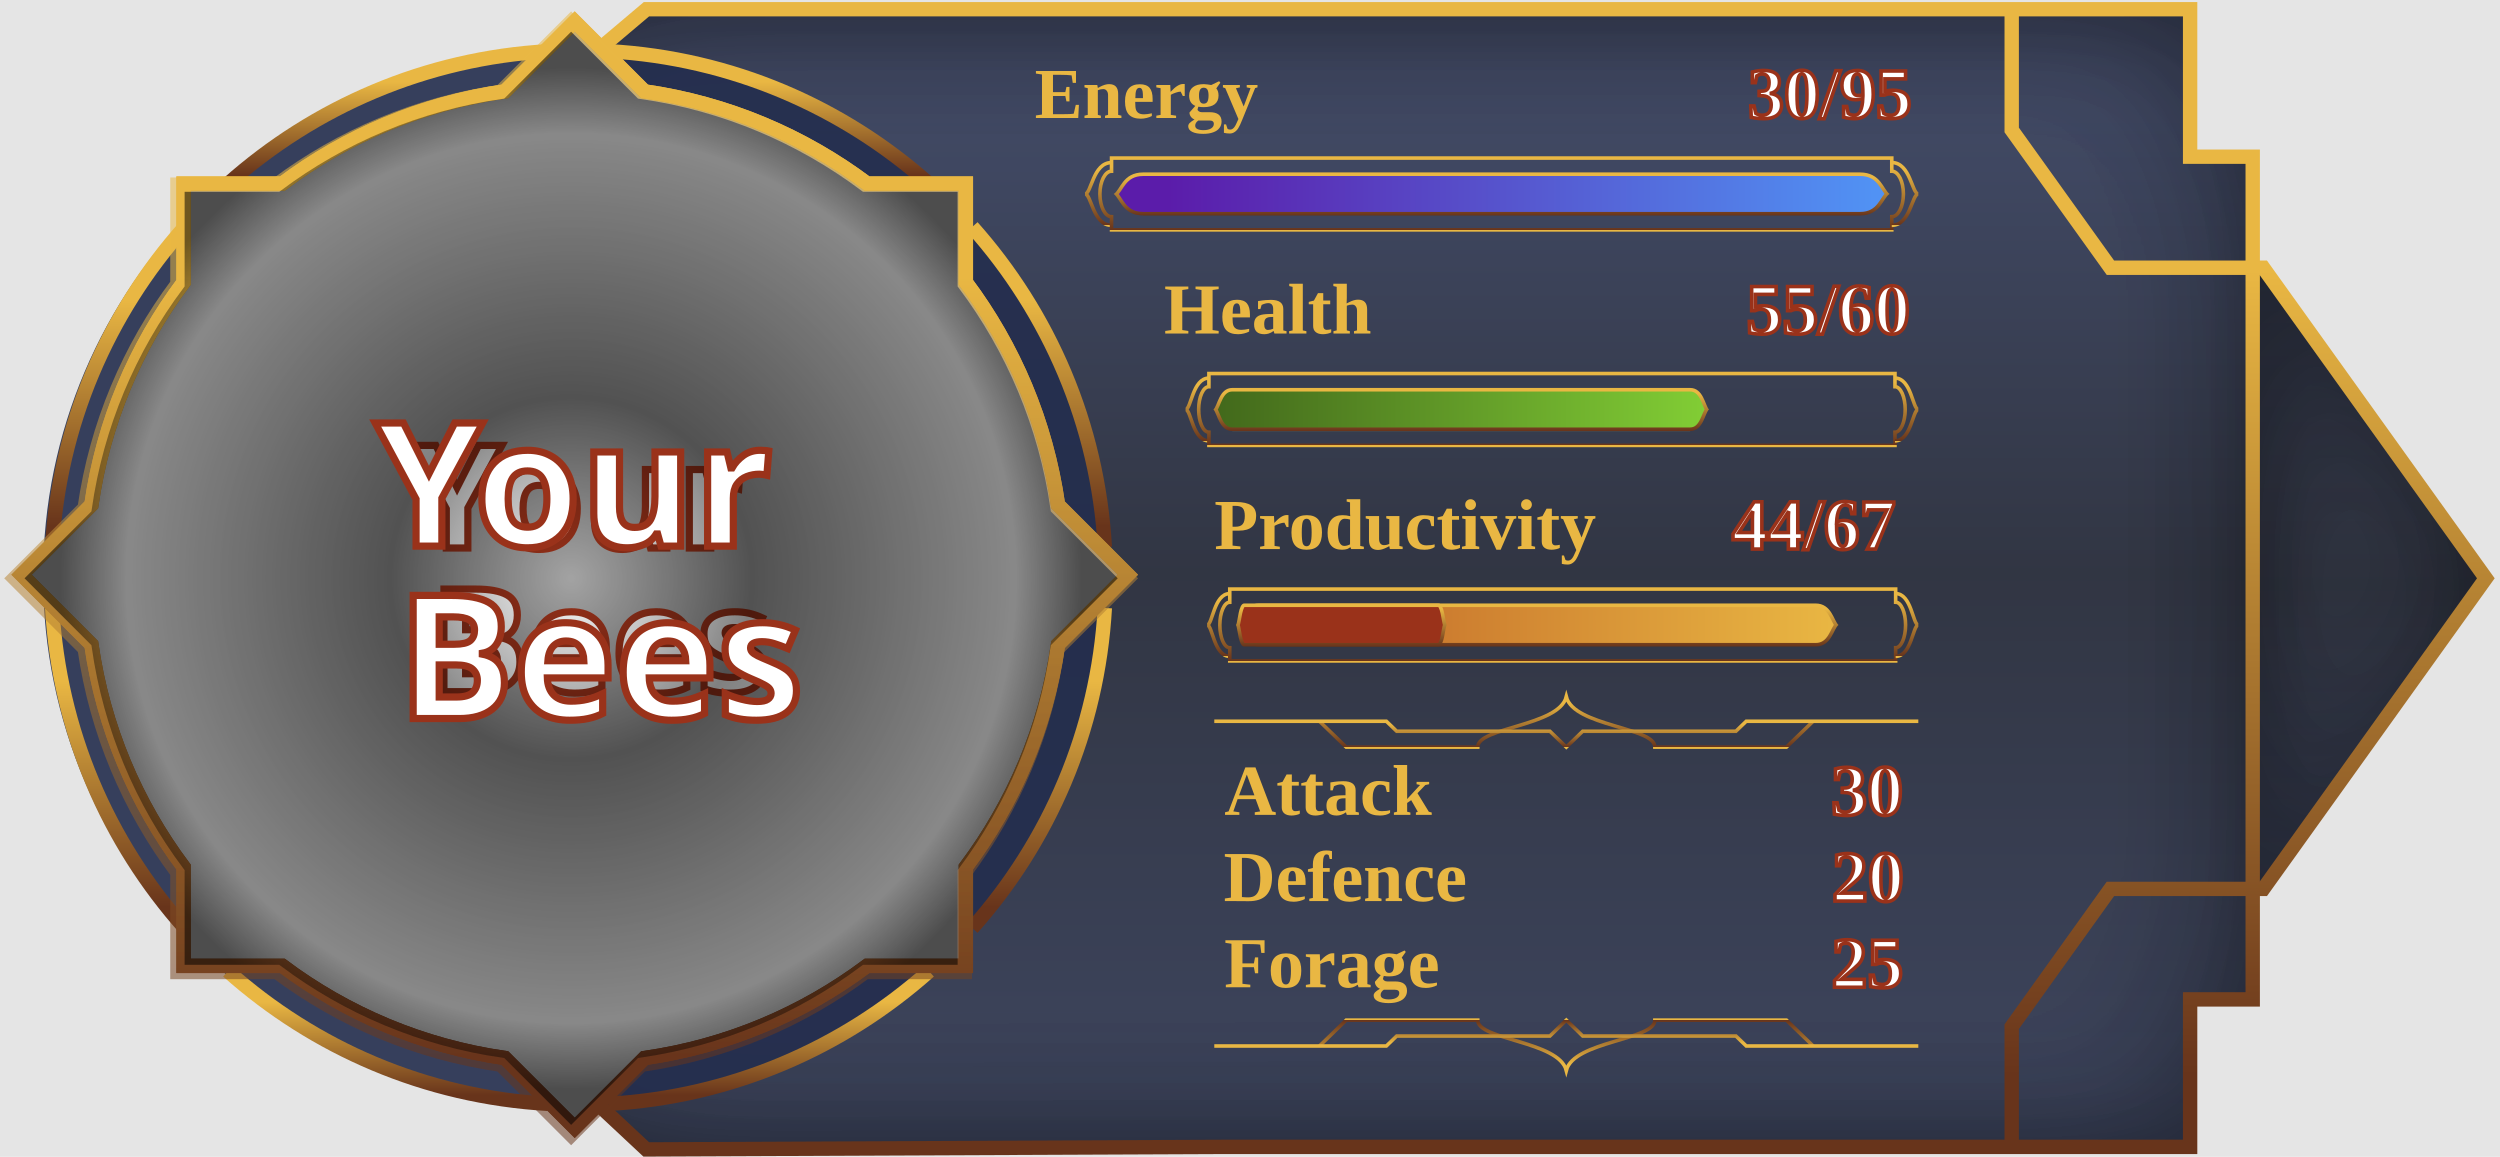
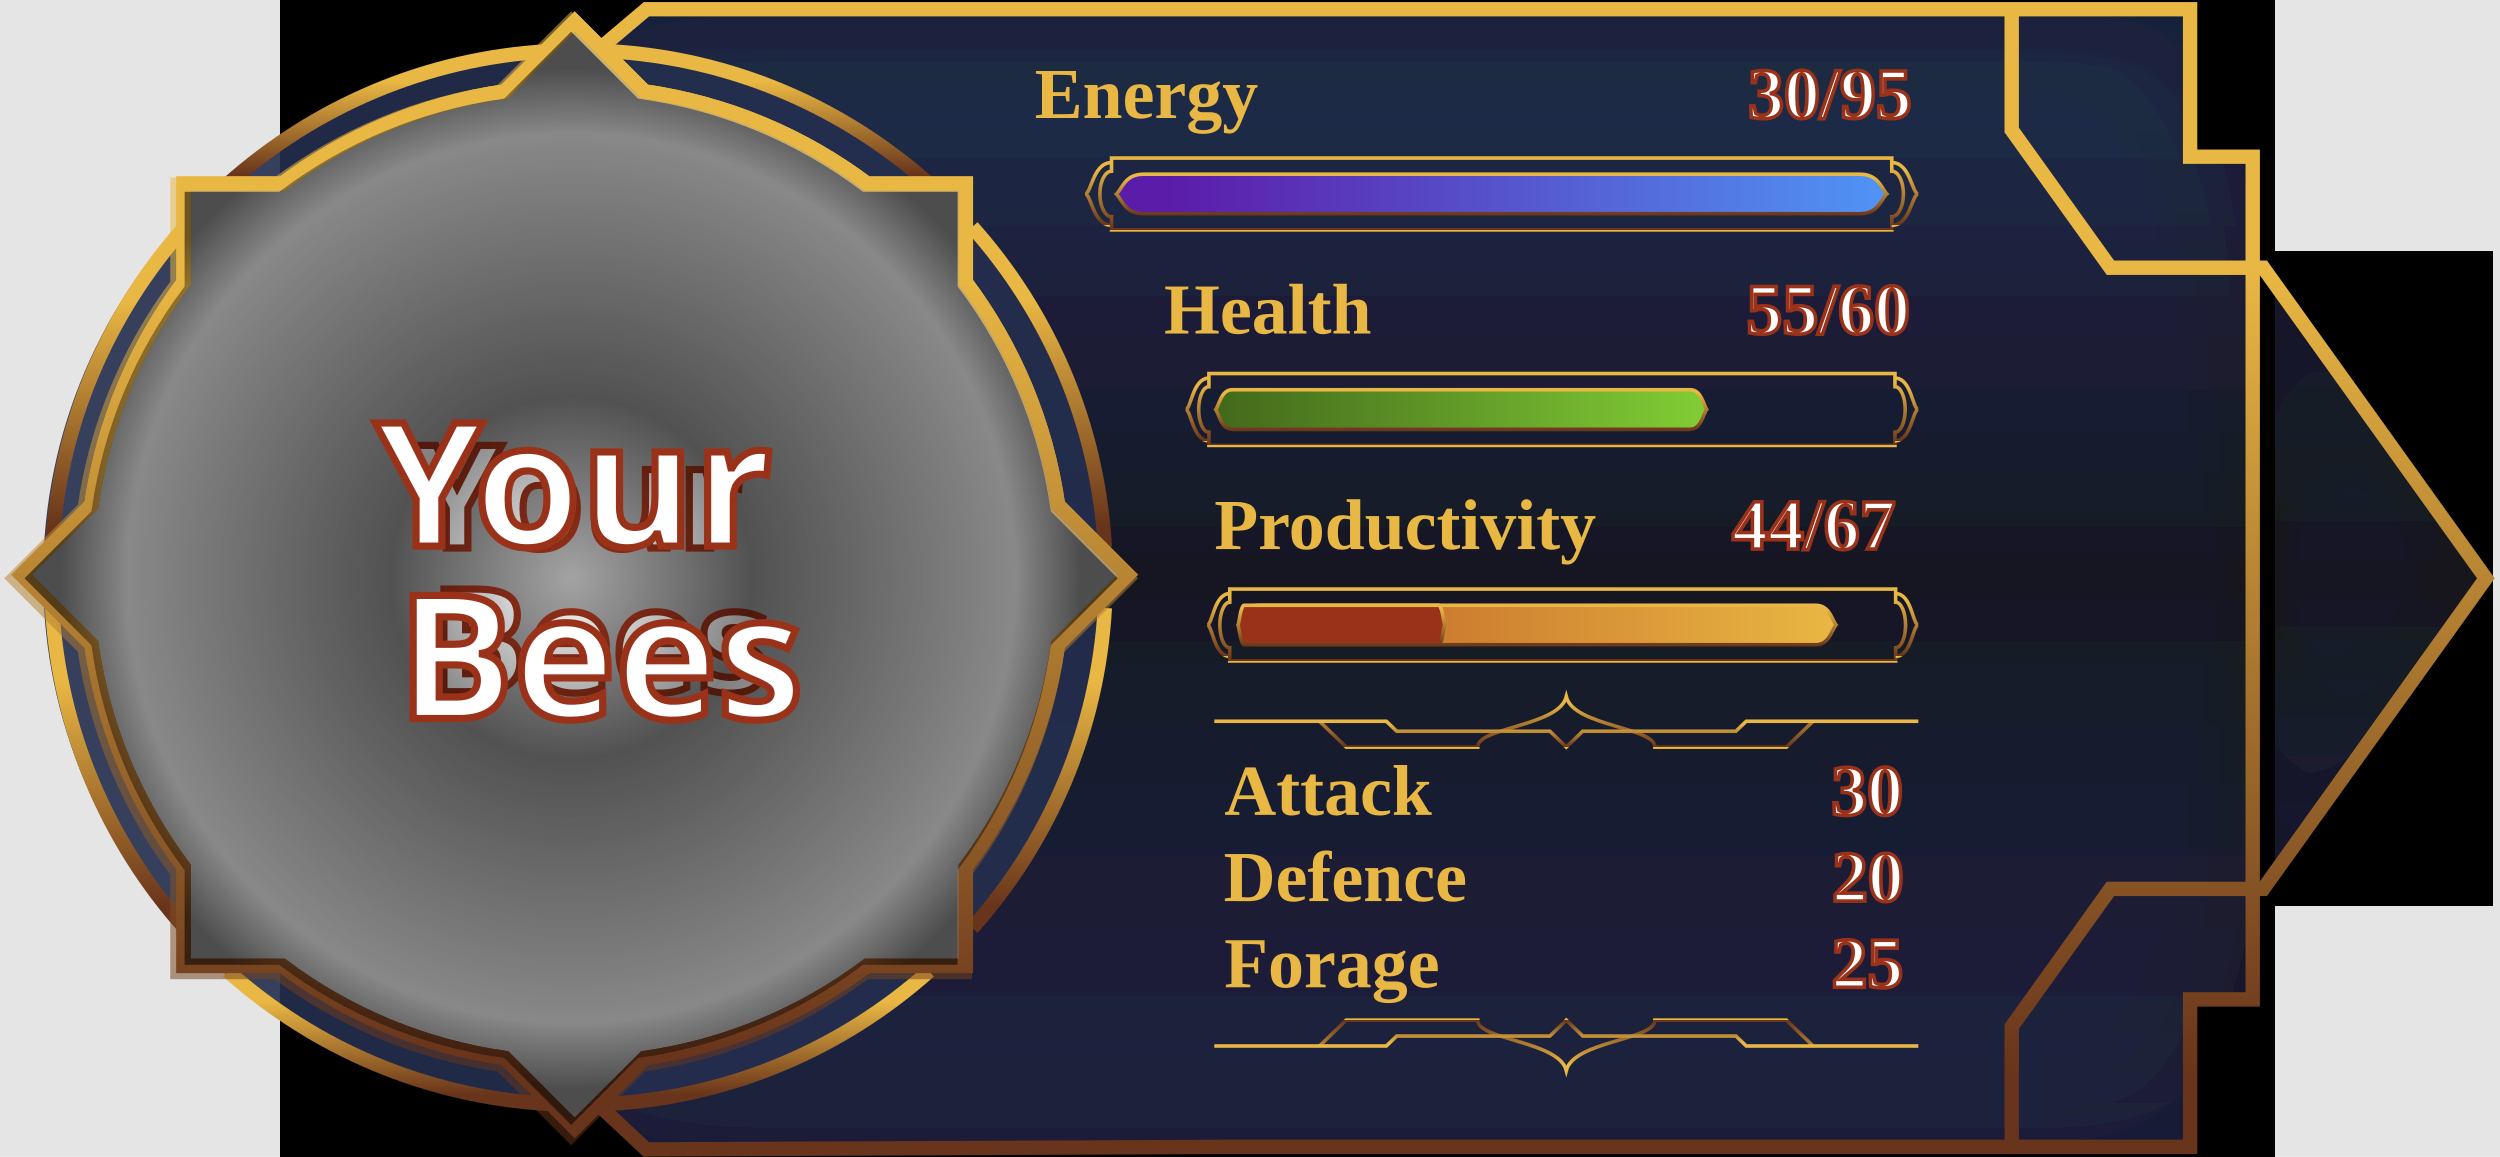
<svg xmlns="http://www.w3.org/2000/svg" width="348" height="161" viewBox="0 0 348 161" fill="none">
  <rect width="348" height="161" fill="#E5E5E5" />
  <g id="Group 343">
    <g id="bee_stats_panel">
      <g id="rectangle_frame">
        <g id="Polygon 8" filter="url(#filter0_ii_821229_207)">
          <path d="M345 80.475L314 124V37L345 80.475Z" fill="url(#paint0_linear_821229_207)" fill-opacity="0.85" />
        </g>
        <g id="Group 235">
          <g id="b">
            <g id="Vector">
              <g filter="url(#filter1_ii_821229_207)">
                <path d="M304.865 21.811V1.286H183.649L177.161 1.286L170.678 1.286H89.983L77.486 11.844L61.883 21.811L42.029 34.932L43.097 112.152L60.92 132.884L89.959 160L170.678 159.643H177.161H183.645H304.865V139.118H313.578V21.811H304.865Z" fill="url(#paint1_linear_821229_207)" fill-opacity="0.85" />
              </g>
              <path d="M304.865 21.811V1.286H183.649L177.161 1.286L170.678 1.286H89.983L77.486 11.844L61.883 21.811L42.029 34.932L43.097 112.152L60.92 132.884L89.959 160L170.678 159.643H177.161H183.645H304.865V139.118H313.578V21.811H304.865Z" stroke="url(#paint2_linear_821229_207)" stroke-width="2" stroke-miterlimit="10" />
            </g>
            <path id="Vector_2" d="M280.029 160V142.907L293.77 123.733H315.047L346.029 80.5L315.047 37.267H293.77L280.029 18.093V1" stroke="url(#paint3_linear_821229_207)" stroke-width="2" stroke-miterlimit="10" />
          </g>
        </g>
      </g>
      <g id="bee_background_frame">
        <ellipse id="Ellipse 12" cx="79.778" cy="80.244" rx="73.778" ry="73.283" fill="#242E4E" fill-opacity="0.9" />
        <g id="Group 242">
          <g id="b_2">
            <path id="Vector_3" d="M135.33 129.191C146.01 117.211 152.819 101.7 153.792 84.629" stroke="url(#paint4_linear_821229_207)" stroke-width="2" stroke-miterlimit="10" />
            <path id="Vector_4" d="M31.73 135.193C43.715 145.874 59.216 152.682 76.287 153.655" stroke="url(#paint5_linear_821229_207)" stroke-width="2" stroke-miterlimit="10" />
            <path id="Vector_5" d="M7.266 76.15C8.238 59.079 15.047 43.573 25.727 31.593" stroke="url(#paint6_linear_821229_207)" stroke-width="2" stroke-miterlimit="10" />
            <path id="Vector_6" d="M84.769 7.129C101.841 8.102 117.342 14.91 129.327 25.591" stroke="url(#paint7_linear_821229_207)" stroke-width="2" stroke-miterlimit="10" />
            <path id="Vector_7" d="M76.287 7.134C59.216 8.102 43.719 14.91 31.734 25.591" stroke="url(#paint8_linear_821229_207)" stroke-width="2" stroke-miterlimit="10" />
            <path id="Vector_8" d="M7.266 84.633C8.238 101.704 15.047 117.21 25.727 129.19" stroke="url(#paint9_linear_821229_207)" stroke-width="2" stroke-miterlimit="10" />
            <path id="Vector_9" d="M84.769 153.655C101.841 152.682 117.342 145.874 129.327 135.193" stroke="url(#paint10_linear_821229_207)" stroke-width="2" stroke-miterlimit="10" />
            <path id="Vector_10" d="M135.33 31.593C146.01 43.573 152.819 59.084 153.792 76.155" stroke="url(#paint11_linear_821229_207)" stroke-width="2" stroke-miterlimit="10" />
            <path id="Vector_11" d="M17.07 73.311L9.961 80.421L17.07 87.53" stroke="url(#paint12_linear_821229_207)" stroke-width="2" stroke-miterlimit="10" />
            <path id="Vector_12" d="M143.829 87.53L150.938 80.421L143.829 73.312" stroke="url(#paint13_linear_821229_207)" stroke-width="2" stroke-miterlimit="10" />
            <path id="Vector_13" d="M87.56 17.041L80.45 9.932L73.341 17.041" stroke="url(#paint14_linear_821229_207)" stroke-width="2" stroke-miterlimit="10" />
            <path id="Vector_14" d="M73.341 143.8L80.45 150.909L87.559 143.8" stroke="url(#paint15_linear_821229_207)" stroke-width="2" stroke-miterlimit="10" />
          </g>
        </g>
      </g>
      <g id="bee_stats">
        <g id="health">
          <text id="health_value" fill="white" stroke="#9A321A" stroke-width="0.5" xml:space="preserve" style="white-space: pre" font-family="Vera Humana 95" font-size="10" font-weight="bold" letter-spacing="0em">
            <tspan x="243.094" y="46.432">55/60</tspan>
          </text>
          <text id="health_label" fill="#E9B743" xml:space="preserve" style="white-space: pre" font-family="Vera Humana 95" font-size="10" font-weight="bold" letter-spacing="0em">
            <tspan x="162.029" y="46.432">Health</tspan>
          </text>
        </g>
        <g id="productivity">
          <text id="productivity_value" fill="white" stroke="#9A321A" stroke-width="0.5" xml:space="preserve" style="white-space: pre" font-family="Vera Humana 95" font-size="10" font-weight="bold" letter-spacing="0em">
            <tspan x="241.094" y="76.432">44/67</tspan>
          </text>
          <text id="productivity_label" fill="#E9B743" xml:space="preserve" style="white-space: pre" font-family="Vera Humana 95" font-size="10" font-weight="bold" letter-spacing="0em">
            <tspan x="169.029" y="76.432">Productivity</tspan>
          </text>
        </g>
        <g id="energy">
          <text id="energy_value" fill="white" stroke="#9A321A" stroke-width="0.5" xml:space="preserve" style="white-space: pre" font-family="Vera Humana 95" font-size="10" font-weight="bold" letter-spacing="0em">
            <tspan x="243.337" y="16.432">30/95</tspan>
          </text>
          <text id="energy_label" fill="#E9B743" xml:space="preserve" style="white-space: pre" font-family="Vera Humana 95" font-size="10" font-weight="bold" letter-spacing="0em">
            <tspan x="144.029" y="16.432">Energy</tspan>
          </text>
        </g>
        <g id="health_frame">
          <path id="Vector_15" d="M168.279 61.368C165.997 61.368 165.814 57.001 165.029 57.001C165.814 57.001 165.997 52.631 168.279 52.631" stroke="url(#paint16_linear_821229_207)" stroke-width="0.5" stroke-miterlimit="10" />
          <path id="health_bar" d="M173.369 61.998H263.78V60.169C264.566 60.169 265.205 58.75 265.205 56.998C265.205 55.245 264.567 53.827 263.78 53.827V52H168.28V53.829C167.494 53.829 166.855 55.247 166.855 57C166.855 58.753 167.493 60.171 168.28 60.171V62H173.369V61.998Z" stroke="url(#paint17_linear_821229_207)" stroke-width="0.5" stroke-miterlimit="10" />
          <path id="Vector_16" d="M263.78 61.367C266.062 61.367 266.245 56.998 267.03 56.998C266.245 56.998 266.062 52.628 263.78 52.628" stroke="url(#paint18_linear_821229_207)" stroke-width="0.5" stroke-miterlimit="10" />
          <g id="Vector_17">
            <mask id="path-26-inside-1_821229_207" fill="white">
              <path d="M235.259 60C237.105 60 237.306 57.548 237.886 57C237.346 56.391 237.103 54 235.259 54H171.542C169.696 54 169.496 56.452 168.915 57C169.456 57.609 169.698 60 171.542 60H235.259Z" />
            </mask>
            <path d="M235.259 60C237.105 60 237.306 57.548 237.886 57C237.346 56.391 237.103 54 235.259 54H171.542C169.696 54 169.496 56.452 168.915 57C169.456 57.609 169.698 60 171.542 60H235.259Z" fill="url(#paint19_linear_821229_207)" stroke="url(#paint20_linear_821229_207)" mask="url(#path-26-inside-1_821229_207)" />
          </g>
        </g>
        <g id="productivity_frame">
          <path id="Vector_18" d="M171.183 91.368C168.968 91.368 168.791 87.001 168.029 87.001C168.791 87.001 168.968 82.631 171.183 82.631" stroke="url(#paint21_linear_821229_207)" stroke-width="0.5" stroke-miterlimit="10" />
          <path id="productivity_bar" d="M176.122 91.998H263.875V90.169C264.638 90.169 265.257 88.75 265.257 86.998C265.257 85.245 264.639 83.827 263.875 83.827V82H171.183V83.829C170.42 83.829 169.801 85.247 169.801 87C169.801 88.753 170.419 90.171 171.183 90.171V92H176.122V91.998Z" stroke="url(#paint22_linear_821229_207)" stroke-width="0.5" stroke-miterlimit="10" />
          <path id="Vector_19" d="M263.876 91.367C266.091 91.367 266.268 86.998 267.03 86.998C266.268 86.998 266.091 82.628 263.876 82.628" stroke="url(#paint23_linear_821229_207)" stroke-width="0.5" stroke-miterlimit="10" />
          <g id="Vector_20">
            <mask id="path-30-inside-2_821229_207" fill="white">
              <path d="M252.724 90C254.968 90 255.211 87.548 255.917 87C255.26 86.391 254.965 84 252.724 84H175.264C173.02 84 172.776 86.452 172.07 87C172.728 87.609 173.022 90 175.264 90H252.724Z" />
            </mask>
            <path d="M252.724 90C254.968 90 255.211 87.548 255.917 87C255.26 86.391 254.965 84 252.724 84H175.264C173.02 84 172.776 86.452 172.07 87C172.728 87.609 173.022 90 175.264 90H252.724Z" fill="url(#paint24_linear_821229_207)" stroke="url(#paint25_linear_821229_207)" mask="url(#path-30-inside-2_821229_207)" />
          </g>
          <g id="Vector_21">
            <mask id="path-31-inside-3_821229_207" fill="white">
              <path d="M200.25 90C201.034 90 201.12 87.548 201.366 87C201.136 86.391 201.034 84 200.25 84H173.186C172.402 84 172.317 86.452 172.07 87C172.3 87.609 172.403 90 173.186 90H200.25Z" />
            </mask>
            <path d="M200.25 90C201.034 90 201.12 87.548 201.366 87C201.136 86.391 201.034 84 200.25 84H173.186C172.402 84 172.317 86.452 172.07 87C172.3 87.609 172.403 90 173.186 90H200.25Z" fill="#9A321A" stroke="url(#paint26_linear_821229_207)" mask="url(#path-31-inside-3_821229_207)" />
          </g>
        </g>
        <g id="energy_frame">
          <path id="Vector_22" d="M154.725 31.368C152.129 31.368 151.922 27 151.029 27C151.922 27 152.129 22.631 154.725 22.631" stroke="url(#paint27_linear_821229_207)" stroke-width="0.5" stroke-miterlimit="10" />
          <path id="energy_bar" d="M160.514 31.998H263.335V30.169C264.229 30.169 264.954 28.75 264.954 26.998C264.954 25.245 264.23 23.827 263.335 23.827V22H154.726V23.829C153.832 23.829 153.106 25.247 153.106 27C153.106 28.753 153.831 30.171 154.726 30.171V32H160.514V31.998Z" stroke="url(#paint28_linear_821229_207)" stroke-width="0.5" stroke-miterlimit="10" />
          <path id="Vector_23" d="M263.334 31.367C265.929 31.367 266.137 26.998 267.03 26.998C266.137 26.998 265.929 22.628 263.334 22.628" stroke="url(#paint29_linear_821229_207)" stroke-width="0.5" stroke-miterlimit="10" />
          <g id="Vector_24">
            <mask id="path-35-inside-4_821229_207" fill="white">
              <path d="M258.916 30C261.806 30 262.12 27.548 263.029 27C262.182 26.391 261.803 24 258.916 24H159.143C156.252 24 155.938 26.452 155.029 27C155.876 27.609 156.255 30 159.143 30H258.916Z" />
            </mask>
            <path d="M258.916 30C261.806 30 262.12 27.548 263.029 27C262.182 26.391 261.803 24 258.916 24H159.143C156.252 24 155.938 26.452 155.029 27C155.876 27.609 156.255 30 159.143 30H258.916Z" fill="url(#paint30_linear_821229_207)" stroke="url(#paint31_linear_821229_207)" mask="url(#path-35-inside-4_821229_207)" />
          </g>
        </g>
      </g>
      <g id="bee_traits">
        <g id="frame_top">
          <path id="Vector_25" d="M183.665 100.395L187.392 104H205.694C205.694 101.211 216.977 101.098 218.029 97C219.081 101.098 230.364 101.211 230.364 104H248.666L252.394 100.395" stroke="url(#paint32_linear_821229_207)" stroke-width="0.5" stroke-miterlimit="10" />
          <path id="Vector_26" d="M267.029 100.399H243.076L241.637 101.791H220.312L218.029 103.999L215.747 101.791H194.421L192.981 100.399H169.029" stroke="url(#paint33_linear_821229_207)" stroke-width="0.5" stroke-miterlimit="10" />
        </g>
        <g id="attack">
          <text id="attack_value" fill="white" stroke="#9A321A" stroke-width="0.5" xml:space="preserve" style="white-space: pre" font-family="Vera Humana 95" font-size="10" font-weight="bold" letter-spacing="0em">
            <tspan x="254.907" y="113.432">30</tspan>
          </text>
          <text id="attack_label" fill="#E9B743" xml:space="preserve" style="white-space: pre" font-family="Vera Humana 95" font-size="10" font-weight="bold" letter-spacing="0em">
            <tspan x="170.43" y="113.432">Attack</tspan>
          </text>
        </g>
        <g id="defence">
          <text id="defence_value" fill="white" stroke="#9A321A" stroke-width="0.5" xml:space="preserve" style="white-space: pre" font-family="Vera Humana 95" font-size="10" font-weight="bold" letter-spacing="0em">
            <tspan x="255.008" y="125.432">20</tspan>
          </text>
          <text id="defence_label" fill="#E9B743" xml:space="preserve" style="white-space: pre" font-family="Vera Humana 95" font-size="10" font-weight="bold" letter-spacing="0em">
            <tspan x="170.328" y="125.432">Defence</tspan>
          </text>
        </g>
        <g id="forage">
          <text id="forage_value" fill="white" stroke="#9A321A" stroke-width="0.5" xml:space="preserve" style="white-space: pre" font-family="Vera Humana 95" font-size="10" font-weight="bold" letter-spacing="0em">
            <tspan x="254.934" y="137.432">25</tspan>
          </text>
          <text id="forage_label" fill="#E9B743" xml:space="preserve" style="white-space: pre" font-family="Vera Humana 95" font-size="10" font-weight="bold" letter-spacing="0em">
            <tspan x="170.402" y="137.432">Forage</tspan>
          </text>
        </g>
        <g id="frame_bottom">
          <path id="Vector_27" d="M252.394 145.604L248.666 141.999H230.364C230.364 144.788 219.081 144.901 218.029 148.999C216.977 144.901 205.694 144.788 205.694 141.999H187.392L183.665 145.604" stroke="url(#paint34_linear_821229_207)" stroke-width="0.5" stroke-miterlimit="10" />
          <path id="Vector_28" d="M169.029 145.6H192.982L194.421 144.208H215.747L218.029 142L220.312 144.208H241.637L243.077 145.6H267.029" stroke="url(#paint35_linear_821229_207)" stroke-width="0.5" stroke-miterlimit="10" />
        </g>
      </g>
      <g id="BeeFrame">
        <path id="Vector_29" d="M134.448 134.448V120.697C141.104 111.806 145.63 101.228 147.28 89.721L157 80L147.28 70.279C145.63 58.772 141.104 48.194 134.448 39.303V25.552H120.697C111.806 18.896 101.228 14.37 89.721 12.72L80 3L70.279 12.72C58.772 14.37 48.194 18.896 39.303 25.552H25.552V39.303C18.896 48.194 14.37 58.772 12.72 70.279L3 80L12.72 89.721C14.37 101.228 18.896 111.806 25.552 120.697V134.448H39.303C48.194 141.104 58.772 145.63 70.279 147.28L80 157L89.721 147.28C101.228 145.63 111.806 141.104 120.697 134.448H134.448Z" fill="#D9D9D9" stroke="url(#paint36_linear_821229_207)" stroke-width="2" stroke-miterlimit="10" />
      </g>
    </g>
    <g id="BeeStatsHoverFrame">
      <path id="Vector_30" d="M134.448 134.448V120.697C141.104 111.806 145.63 101.228 147.28 89.721L157 80L147.28 70.279C145.63 58.772 141.104 48.194 134.448 39.303V25.552H120.697C111.806 18.896 101.228 14.37 89.721 12.72L80 3L70.279 12.72C58.772 14.37 48.194 18.896 39.303 25.552H25.552V39.303C18.896 48.194 14.37 58.772 12.72 70.279L3 80L12.72 89.721C14.37 101.228 18.896 111.806 25.552 120.697V134.448H39.303C48.194 141.104 58.772 145.63 70.279 147.28L80 157L89.721 147.28C101.228 145.63 111.806 141.104 120.697 134.448H134.448Z" fill="black" fill-opacity="0.25" stroke="url(#paint37_linear_821229_207)" stroke-width="2" stroke-miterlimit="10" />
      <text id="Title" fill="white" stroke="#9A321A" xml:space="preserve" style="white-space: pre" font-family="Optima" font-size="20" font-weight="bold" letter-spacing="0em">
        <tspan x="57.392" y="76.281">Your 
</tspan>
        <tspan x="60" y="96.281">Bees</tspan>
      </text>
    </g>
    <g id="BeeStatsPressed">
      <path id="Vector_31" opacity="0.53" d="M134.301 135.301V121.461C141.001 112.513 145.556 101.865 147.216 90.284L157 80.5L147.216 70.716C145.556 59.135 141.001 48.487 134.301 39.539V25.699H120.461C111.513 18.999 100.865 14.444 89.284 12.784L79.5 3L69.716 12.784C58.135 14.444 47.487 18.999 38.539 25.699H24.699V39.539C17.999 48.487 13.444 59.135 11.784 70.716L2 80.5L11.784 90.284C13.444 101.865 17.999 112.513 24.699 121.461V135.301H38.539C47.487 142.001 58.135 146.556 69.716 148.216L79.5 158L89.284 148.216C100.865 146.556 111.513 142.001 120.461 135.301H134.301Z" fill="url(#paint38_radial_821229_207)" stroke="url(#paint39_linear_821229_207)" stroke-width="2" stroke-miterlimit="10" />
      <text id="Title_2" fill="white" stroke="#9A321A" xml:space="preserve" style="white-space: pre" font-family="Optima" font-size="24" font-weight="bold" letter-spacing="0em">
        <tspan x="52.226" y="76.023">Your 
</tspan>
        <tspan x="55.355" y="100.023">Bees</tspan>
      </text>
    </g>
  </g>
  <defs>
-     <filter id="filter0_ii_821229_207" x="312" y="35" width="35" height="91" filterUnits="userSpaceOnUse" color-interpolation-filters="sRGB">
-       <feFlood flood-opacity="0" result="BackgroundImageFix" />
+     <filter id="filter0_ii_821229_207" x="312" y="35" width="35" height="91" filterUnits="userSpaceOnUse" colorInterpolationFilters="sRGB">
+       <feFlood floodOpacity="0" result="BackgroundImageFix" />
      <feBlend mode="normal" in="SourceGraphic" in2="BackgroundImageFix" result="shape" />
      <feColorMatrix in="SourceAlpha" type="matrix" values="0 0 0 0 0 0 0 0 0 0 0 0 0 0 0 0 0 0 127 0" result="hardAlpha" />
      <feOffset dx="-2" dy="-2" />
      <feGaussianBlur stdDeviation="10" />
      <feComposite in2="hardAlpha" operator="arithmetic" k2="-1" k3="1" />
      <feColorMatrix type="matrix" values="0 0 0 0 0 0 0 0 0 0 0 0 0 0 0 0 0 0 0.25 0" />
      <feBlend mode="normal" in2="shape" result="effect1_innerShadow_821229_207" />
      <feColorMatrix in="SourceAlpha" type="matrix" values="0 0 0 0 0 0 0 0 0 0 0 0 0 0 0 0 0 0 127 0" result="hardAlpha" />
      <feOffset dx="2" dy="2" />
      <feGaussianBlur stdDeviation="10" />
      <feComposite in2="hardAlpha" operator="arithmetic" k2="-1" k3="1" />
      <feColorMatrix type="matrix" values="0 0 0 0 0 0 0 0 0 0 0 0 0 0 0 0 0 0 0.25 0" />
      <feBlend mode="normal" in2="effect1_innerShadow_821229_207" result="effect2_innerShadow_821229_207" />
    </filter>
-     <filter id="filter1_ii_821229_207" x="39.022" y="-1.714" width="277.557" height="164.716" filterUnits="userSpaceOnUse" color-interpolation-filters="sRGB">
-       <feFlood flood-opacity="0" result="BackgroundImageFix" />
+     <filter id="filter1_ii_821229_207" x="39.022" y="-1.714" width="277.557" height="164.716" filterUnits="userSpaceOnUse" colorInterpolationFilters="sRGB">
+       <feFlood floodOpacity="0" result="BackgroundImageFix" />
      <feBlend mode="normal" in="SourceGraphic" in2="BackgroundImageFix" result="shape" />
      <feColorMatrix in="SourceAlpha" type="matrix" values="0 0 0 0 0 0 0 0 0 0 0 0 0 0 0 0 0 0 127 0" result="hardAlpha" />
      <feOffset dx="-2" dy="-2" />
      <feGaussianBlur stdDeviation="10" />
      <feComposite in2="hardAlpha" operator="arithmetic" k2="-1" k3="1" />
      <feColorMatrix type="matrix" values="0 0 0 0 0 0 0 0 0 0 0 0 0 0 0 0 0 0 0.25 0" />
      <feBlend mode="normal" in2="shape" result="effect1_innerShadow_821229_207" />
      <feColorMatrix in="SourceAlpha" type="matrix" values="0 0 0 0 0 0 0 0 0 0 0 0 0 0 0 0 0 0 127 0" result="hardAlpha" />
      <feOffset dx="2" dy="2" />
      <feGaussianBlur stdDeviation="10" />
      <feComposite in2="hardAlpha" operator="arithmetic" k2="-1" k3="1" />
      <feColorMatrix type="matrix" values="0 0 0 0 0 0 0 0 0 0 0 0 0 0 0 0 0 0 0.25 0" />
      <feBlend mode="normal" in2="effect1_innerShadow_821229_207" result="effect2_innerShadow_821229_207" />
    </filter>
    <linearGradient id="paint0_linear_821229_207" x1="328.958" y1="163.454" x2="328.958" y2="-0.836" gradientUnits="userSpaceOnUse">
      <stop offset="0.143" stop-color="#242E4E" />
      <stop offset="0.499" stop-color="#121727" />
      <stop offset="0.926" stop-color="#202946" />
    </linearGradient>
    <linearGradient id="paint1_linear_821229_207" x1="177.163" y1="-8.611" x2="177.163" y2="168.303" gradientUnits="userSpaceOnUse">
      <stop offset="0.143" stop-color="#242E4E" />
      <stop offset="0.499" stop-color="#121727" />
      <stop offset="0.926" stop-color="#202946" />
    </linearGradient>
    <linearGradient id="paint2_linear_821229_207" x1="177.804" y1="159.989" x2="177.804" y2="1.286" gradientUnits="userSpaceOnUse">
      <stop offset="0.065" stop-color="#68341B" />
      <stop offset="0.77" stop-color="#E9B743" />
      <stop offset="0.98" stop-color="#E9B743" />
    </linearGradient>
    <linearGradient id="paint3_linear_821229_207" x1="313.029" y1="159.989" x2="313.029" y2="1" gradientUnits="userSpaceOnUse">
      <stop offset="0.065" stop-color="#68341B" />
      <stop offset="0.77" stop-color="#E9B743" />
      <stop offset="0.98" stop-color="#E9B743" />
    </linearGradient>
    <linearGradient id="paint4_linear_821229_207" x1="144.561" y1="129.188" x2="144.561" y2="84.629" gradientUnits="userSpaceOnUse">
      <stop offset="0.065" stop-color="#68341B" />
      <stop offset="0.77" stop-color="#E9B743" />
      <stop offset="0.98" stop-color="#E9B743" />
    </linearGradient>
    <linearGradient id="paint5_linear_821229_207" x1="54.008" y1="153.654" x2="54.008" y2="135.193" gradientUnits="userSpaceOnUse">
      <stop offset="0.065" stop-color="#68341B" />
      <stop offset="0.77" stop-color="#E9B743" />
      <stop offset="0.98" stop-color="#E9B743" />
    </linearGradient>
    <linearGradient id="paint6_linear_821229_207" x1="16.496" y1="76.147" x2="16.496" y2="31.593" gradientUnits="userSpaceOnUse">
      <stop offset="0.065" stop-color="#68341B" />
      <stop offset="0.77" stop-color="#E9B743" />
      <stop offset="0.98" stop-color="#E9B743" />
    </linearGradient>
    <linearGradient id="paint7_linear_821229_207" x1="107.048" y1="25.589" x2="107.048" y2="7.129" gradientUnits="userSpaceOnUse">
      <stop offset="0.065" stop-color="#68341B" />
      <stop offset="0.77" stop-color="#E9B743" />
      <stop offset="0.98" stop-color="#E9B743" />
    </linearGradient>
    <linearGradient id="paint8_linear_821229_207" x1="54.011" y1="25.589" x2="54.011" y2="7.134" gradientUnits="userSpaceOnUse">
      <stop offset="0.065" stop-color="#68341B" />
      <stop offset="0.77" stop-color="#E9B743" />
      <stop offset="0.98" stop-color="#E9B743" />
    </linearGradient>
    <linearGradient id="paint9_linear_821229_207" x1="16.496" y1="129.187" x2="16.496" y2="84.633" gradientUnits="userSpaceOnUse">
      <stop offset="0.065" stop-color="#68341B" />
      <stop offset="0.77" stop-color="#E9B743" />
      <stop offset="0.98" stop-color="#E9B743" />
    </linearGradient>
    <linearGradient id="paint10_linear_821229_207" x1="107.048" y1="153.654" x2="107.048" y2="135.193" gradientUnits="userSpaceOnUse">
      <stop offset="0.065" stop-color="#68341B" />
      <stop offset="0.77" stop-color="#E9B743" />
      <stop offset="0.98" stop-color="#E9B743" />
    </linearGradient>
    <linearGradient id="paint11_linear_821229_207" x1="144.561" y1="76.152" x2="144.561" y2="31.593" gradientUnits="userSpaceOnUse">
      <stop offset="0.065" stop-color="#68341B" />
      <stop offset="0.77" stop-color="#E9B743" />
      <stop offset="0.98" stop-color="#E9B743" />
    </linearGradient>
    <linearGradient id="paint12_linear_821229_207" x1="13.516" y1="83.975" x2="20.625" y2="76.866" gradientUnits="userSpaceOnUse">
      <stop offset="0.065" stop-color="#68341B" />
      <stop offset="0.77" stop-color="#E9B743" />
      <stop offset="0.98" stop-color="#E9B743" />
    </linearGradient>
    <linearGradient id="paint13_linear_821229_207" x1="140.275" y1="76.867" x2="147.384" y2="83.975" gradientUnits="userSpaceOnUse">
      <stop offset="0.065" stop-color="#68341B" />
      <stop offset="0.77" stop-color="#E9B743" />
      <stop offset="0.98" stop-color="#E9B743" />
    </linearGradient>
    <linearGradient id="paint14_linear_821229_207" x1="76.896" y1="13.487" x2="84.005" y2="20.596" gradientUnits="userSpaceOnUse">
      <stop offset="0.065" stop-color="#68341B" />
      <stop offset="0.77" stop-color="#E9B743" />
      <stop offset="0.98" stop-color="#E9B743" />
    </linearGradient>
    <linearGradient id="paint15_linear_821229_207" x1="84.004" y1="140.246" x2="76.896" y2="147.355" gradientUnits="userSpaceOnUse">
      <stop offset="0.065" stop-color="#68341B" />
      <stop offset="0.77" stop-color="#E9B743" />
      <stop offset="0.98" stop-color="#E9B743" />
    </linearGradient>
    <linearGradient id="paint16_linear_821229_207" x1="166.654" y1="61.367" x2="166.654" y2="52.631" gradientUnits="userSpaceOnUse">
      <stop stop-color="#E9B743" />
      <stop offset="0" stop-color="#68341B" />
      <stop offset="0.875" stop-color="#E9B743" />
    </linearGradient>
    <linearGradient id="paint17_linear_821229_207" x1="216.03" y1="61.999" x2="216.03" y2="52" gradientUnits="userSpaceOnUse">
      <stop stop-color="#E9B743" />
      <stop offset="0" stop-color="#68341B" />
      <stop offset="0.875" stop-color="#E9B743" />
    </linearGradient>
    <linearGradient id="paint18_linear_821229_207" x1="265.405" y1="61.367" x2="265.405" y2="52.628" gradientUnits="userSpaceOnUse">
      <stop stop-color="#E9B743" />
      <stop offset="0" stop-color="#68341B" />
      <stop offset="0.875" stop-color="#E9B743" />
    </linearGradient>
    <linearGradient id="paint19_linear_821229_207" x1="168.915" y1="57" x2="237.886" y2="57" gradientUnits="userSpaceOnUse">
      <stop stop-color="#42681B" />
      <stop offset="1" stop-color="#82CE35" />
    </linearGradient>
    <linearGradient id="paint20_linear_821229_207" x1="203.401" y1="60" x2="203.401" y2="54" gradientUnits="userSpaceOnUse">
      <stop stop-color="#E9B743" />
      <stop offset="0" stop-color="#68341B" />
      <stop offset="0.875" stop-color="#E9B743" />
    </linearGradient>
    <linearGradient id="paint21_linear_821229_207" x1="169.606" y1="91.367" x2="169.606" y2="82.631" gradientUnits="userSpaceOnUse">
      <stop stop-color="#E9B743" />
      <stop offset="0" stop-color="#68341B" />
      <stop offset="0.875" stop-color="#E9B743" />
    </linearGradient>
    <linearGradient id="paint22_linear_821229_207" x1="217.529" y1="91.999" x2="217.529" y2="82" gradientUnits="userSpaceOnUse">
      <stop stop-color="#E9B743" />
      <stop offset="0" stop-color="#68341B" />
      <stop offset="0.875" stop-color="#E9B743" />
    </linearGradient>
    <linearGradient id="paint23_linear_821229_207" x1="265.453" y1="91.367" x2="265.453" y2="82.628" gradientUnits="userSpaceOnUse">
      <stop stop-color="#E9B743" />
      <stop offset="0" stop-color="#68341B" />
      <stop offset="0.875" stop-color="#E9B743" />
    </linearGradient>
    <linearGradient id="paint24_linear_821229_207" x1="172.07" y1="87" x2="255.917" y2="87" gradientUnits="userSpaceOnUse">
      <stop stop-color="#BE5F25" />
      <stop offset="1" stop-color="#E9B743" />
    </linearGradient>
    <linearGradient id="paint25_linear_821229_207" x1="213.994" y1="90" x2="213.994" y2="84" gradientUnits="userSpaceOnUse">
      <stop stop-color="#E9B743" />
      <stop offset="0" stop-color="#68341B" />
      <stop offset="0.875" stop-color="#E9B743" />
    </linearGradient>
    <linearGradient id="paint26_linear_821229_207" x1="186.718" y1="90" x2="186.718" y2="84" gradientUnits="userSpaceOnUse">
      <stop stop-color="#E9B743" />
      <stop offset="0" stop-color="#68341B" />
      <stop offset="0.875" stop-color="#E9B743" />
    </linearGradient>
    <linearGradient id="paint27_linear_821229_207" x1="152.877" y1="31.367" x2="152.877" y2="22.631" gradientUnits="userSpaceOnUse">
      <stop stop-color="#E9B743" />
      <stop offset="0" stop-color="#68341B" />
      <stop offset="0.875" stop-color="#E9B743" />
    </linearGradient>
    <linearGradient id="paint28_linear_821229_207" x1="209.03" y1="31.999" x2="209.03" y2="22" gradientUnits="userSpaceOnUse">
      <stop stop-color="#E9B743" />
      <stop offset="0" stop-color="#68341B" />
      <stop offset="0.875" stop-color="#E9B743" />
    </linearGradient>
    <linearGradient id="paint29_linear_821229_207" x1="265.182" y1="31.367" x2="265.182" y2="22.628" gradientUnits="userSpaceOnUse">
      <stop stop-color="#E9B743" />
      <stop offset="0" stop-color="#68341B" />
      <stop offset="0.875" stop-color="#E9B743" />
    </linearGradient>
    <linearGradient id="paint30_linear_821229_207" x1="155.029" y1="27" x2="263.029" y2="27" gradientUnits="userSpaceOnUse">
      <stop offset="0.07" stop-color="#5B1CAA" />
      <stop offset="0.98" stop-color="#5192F4" />
    </linearGradient>
    <linearGradient id="paint31_linear_821229_207" x1="209.029" y1="30" x2="209.029" y2="24" gradientUnits="userSpaceOnUse">
      <stop stop-color="#E9B743" />
      <stop offset="0" stop-color="#68341B" />
      <stop offset="0.875" stop-color="#E9B743" />
    </linearGradient>
    <linearGradient id="paint32_linear_821229_207" x1="218.029" y1="103.999" x2="218.029" y2="97" gradientUnits="userSpaceOnUse">
      <stop stop-color="#E9B743" />
      <stop offset="0" stop-color="#68341B" />
      <stop offset="0.875" stop-color="#E9B743" />
    </linearGradient>
    <linearGradient id="paint33_linear_821229_207" x1="218.029" y1="103.998" x2="218.029" y2="100.399" gradientUnits="userSpaceOnUse">
      <stop stop-color="#E9B743" />
      <stop offset="0" stop-color="#68341B" />
      <stop offset="0.875" stop-color="#E9B743" />
    </linearGradient>
    <linearGradient id="paint34_linear_821229_207" x1="218.029" y1="142" x2="218.029" y2="148.999" gradientUnits="userSpaceOnUse">
      <stop stop-color="#E9B743" />
      <stop offset="0" stop-color="#68341B" />
      <stop offset="0.875" stop-color="#E9B743" />
    </linearGradient>
    <linearGradient id="paint35_linear_821229_207" x1="218.029" y1="142.001" x2="218.029" y2="145.6" gradientUnits="userSpaceOnUse">
      <stop stop-color="#E9B743" />
      <stop offset="0" stop-color="#68341B" />
      <stop offset="0.875" stop-color="#E9B743" />
    </linearGradient>
    <linearGradient id="paint36_linear_821229_207" x1="80" y1="156.989" x2="80" y2="3" gradientUnits="userSpaceOnUse">
      <stop offset="0.065" stop-color="#68341B" />
      <stop offset="0.77" stop-color="#E9B743" />
      <stop offset="0.98" stop-color="#E9B743" />
    </linearGradient>
    <linearGradient id="paint37_linear_821229_207" x1="80" y1="156.989" x2="80" y2="3" gradientUnits="userSpaceOnUse">
      <stop offset="0.065" stop-color="#68341B" />
      <stop offset="0.77" stop-color="#E9B743" />
      <stop offset="0.98" stop-color="#E9B743" />
    </linearGradient>
    <radialGradient id="paint38_radial_821229_207" cx="0" cy="0" r="1" gradientUnits="userSpaceOnUse" gradientTransform="translate(79.5 80.5) rotate(90) scale(77.5)">
      <stop stop-opacity="0" />
      <stop offset="0.325" stop-opacity="0.94" />
      <stop offset="0.8" stop-opacity="0.31" />
      <stop offset="0.92" />
    </radialGradient>
    <linearGradient id="paint39_linear_821229_207" x1="79.5" y1="157.989" x2="79.5" y2="3" gradientUnits="userSpaceOnUse">
      <stop offset="0.065" stop-color="#68341B" />
      <stop offset="0.77" stop-color="#E9B743" />
      <stop offset="0.98" stop-color="#E9B743" />
    </linearGradient>
  </defs>
</svg>
